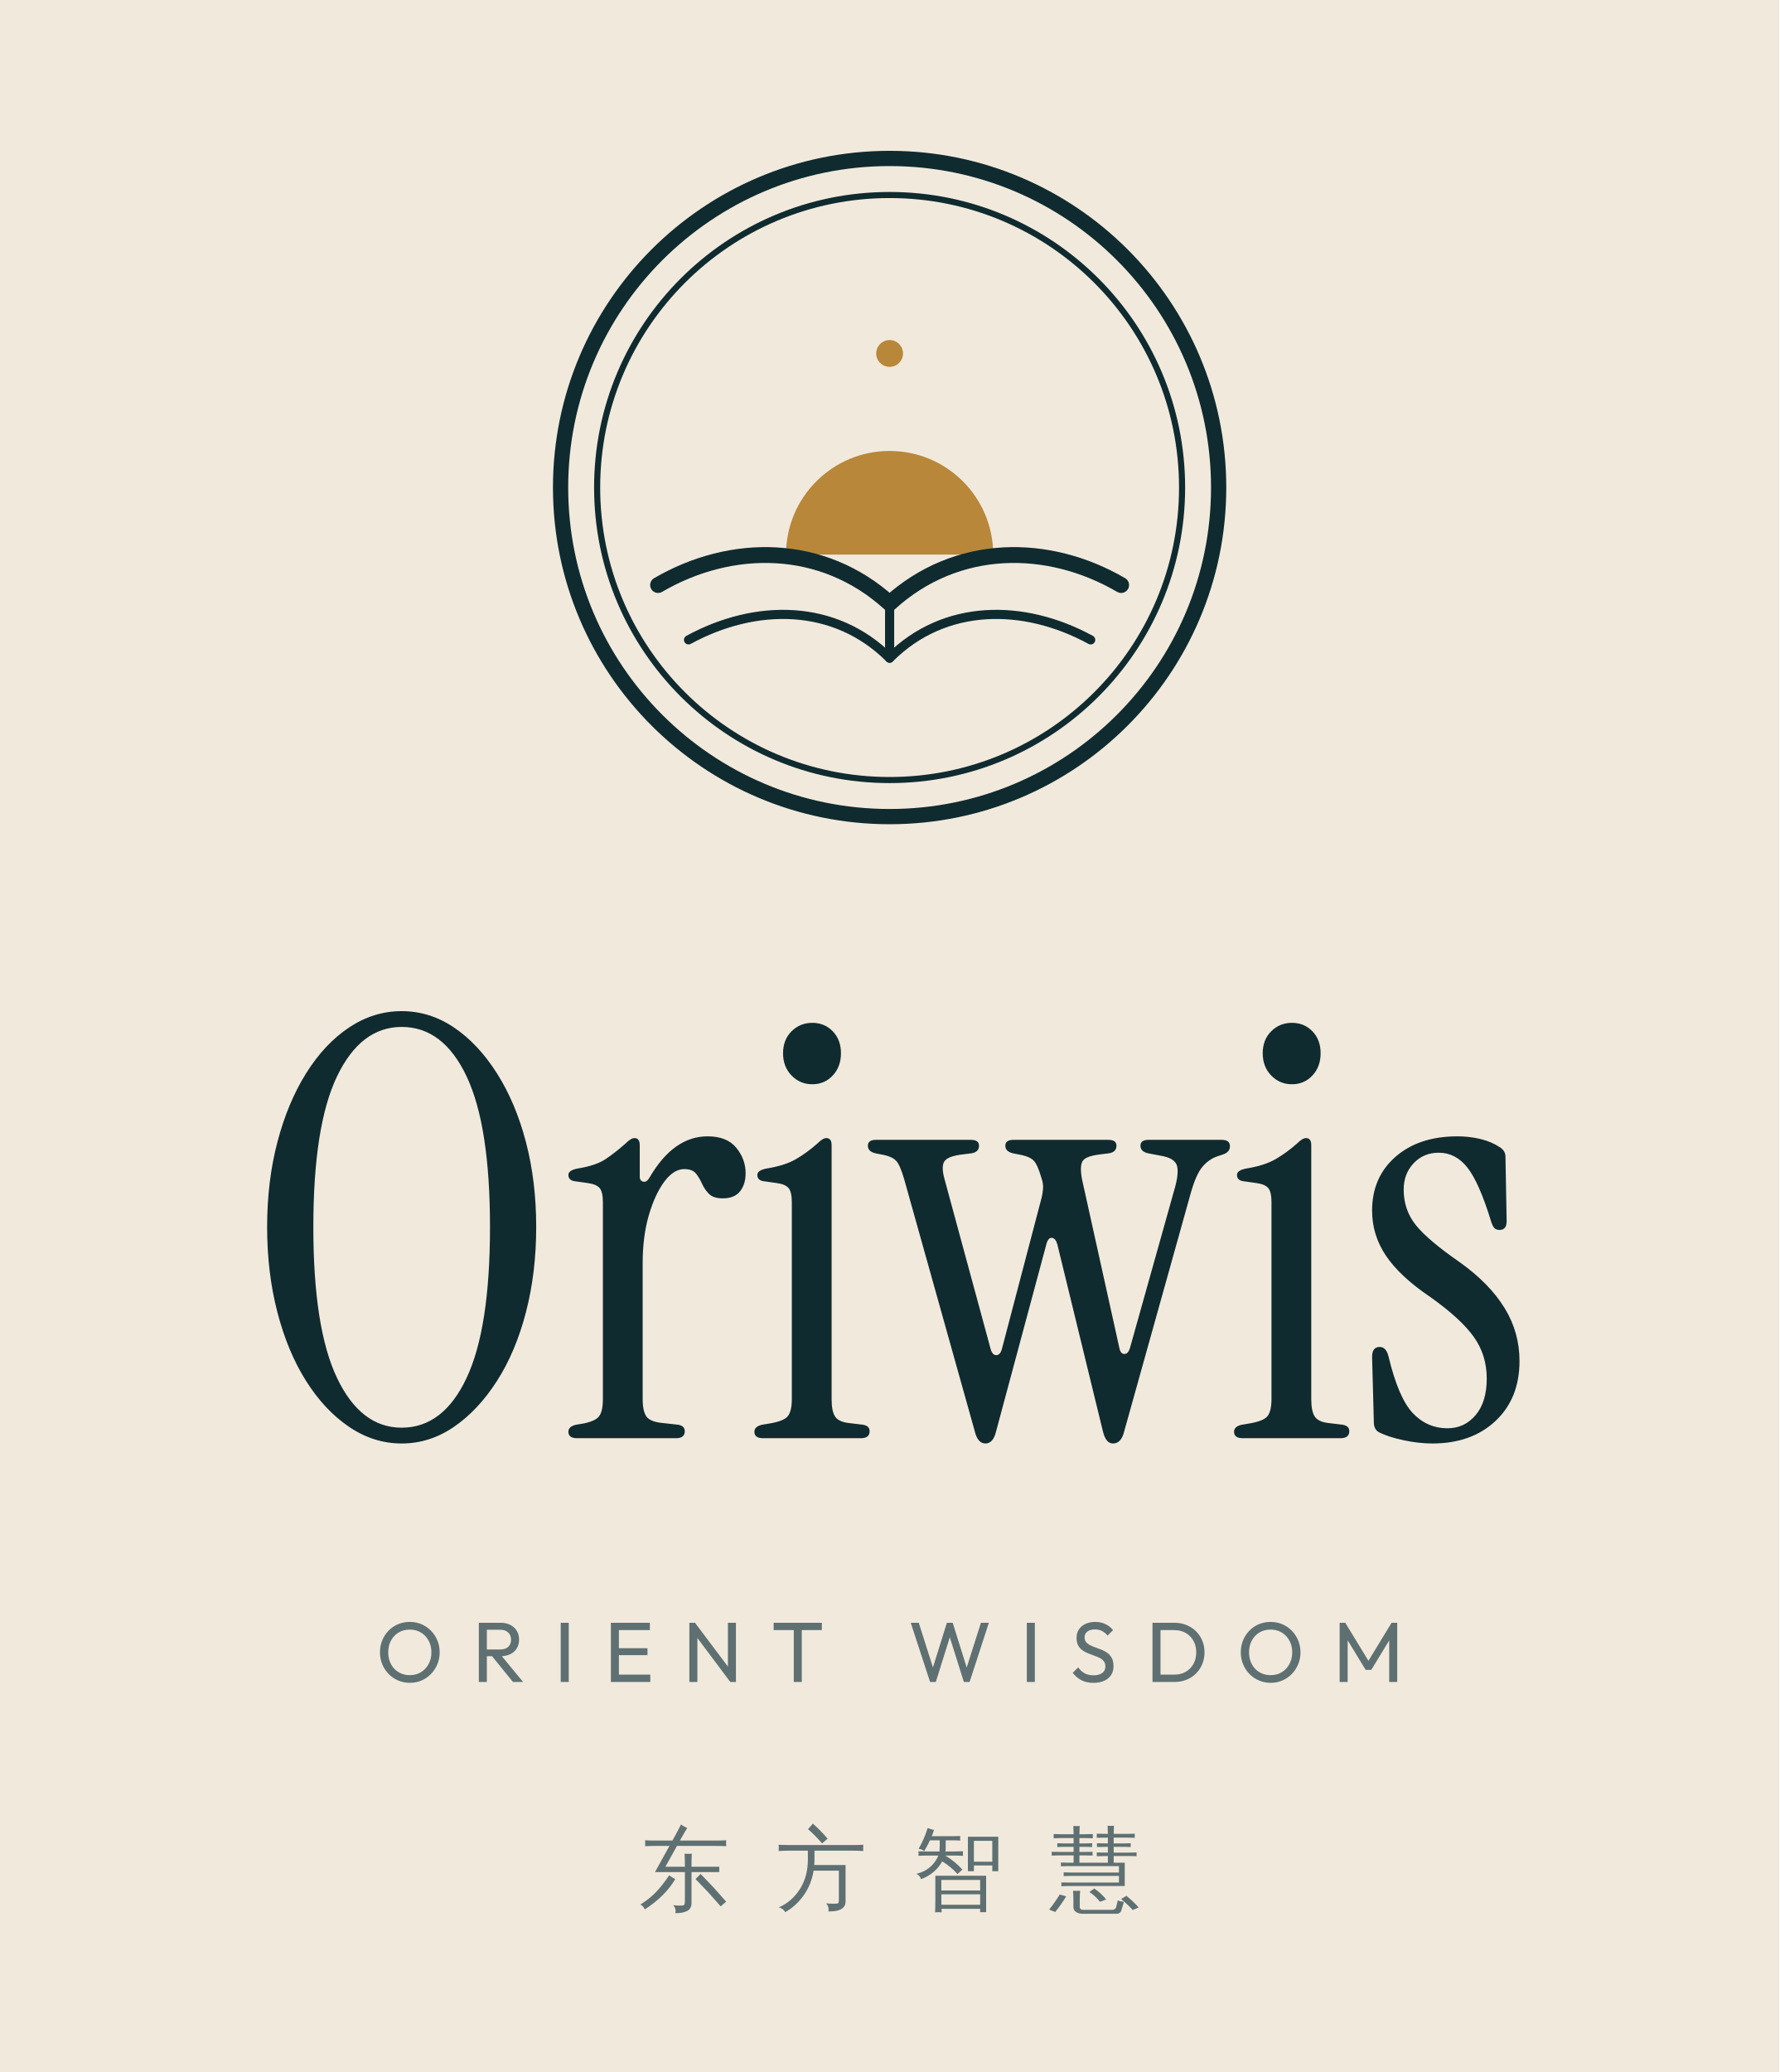
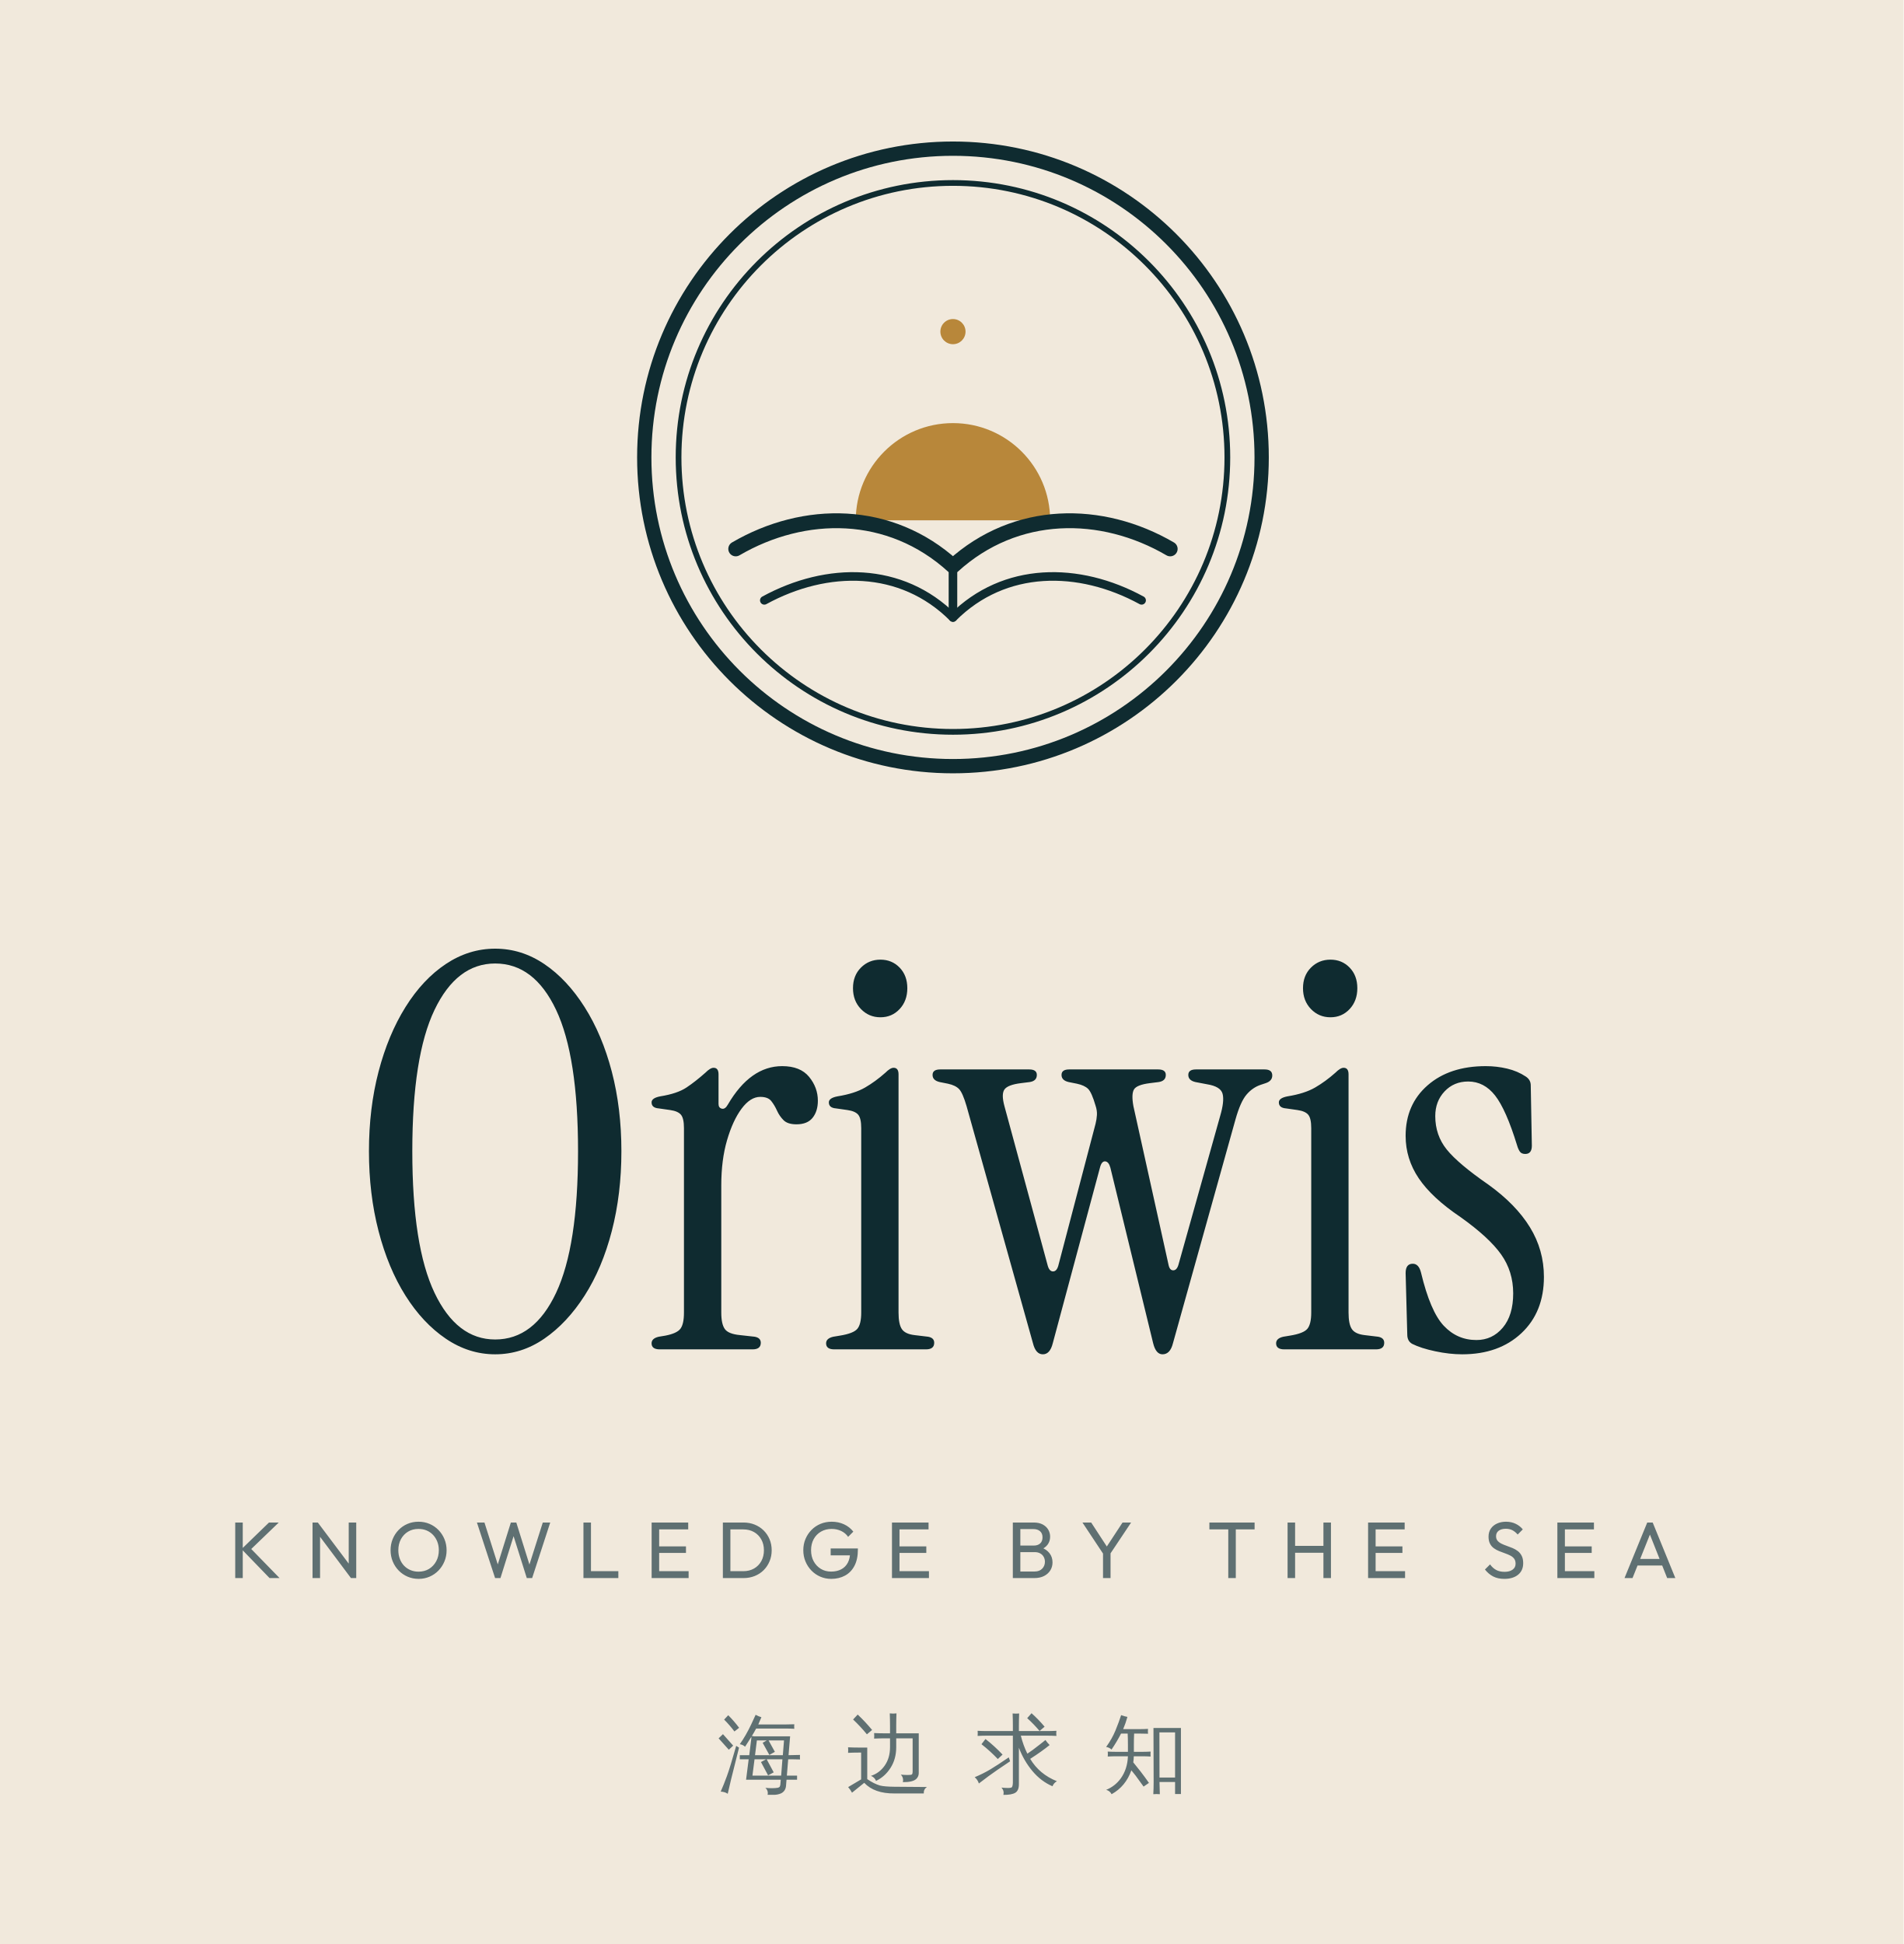
- <svg xmlns="http://www.w3.org/2000/svg" viewBox="0 0 292 340" role="img" aria-label="Oriwis, Orient Wisdom, 东方智慧">
-   <rect width="292" height="340" fill="#f1e9dc" />
-   <g transform="translate(86.0 20)">
+ <svg xmlns="http://www.w3.org/2000/svg" viewBox="0 0 333 340" role="img" aria-label="Oriwis, Knowledge by the sea, 海边求知">
+   <rect width="333" height="340" fill="#f1e9dc" />
+   <g transform="translate(106.7 20)">
    <circle cx="60" cy="60" r="54" fill="none" stroke="#0f2b30" stroke-width="2.5" />
    <circle cx="60" cy="60" r="48" fill="none" stroke="#0f2b30" stroke-width="1" />
    <path d="M43 71 A17 17 0 0 1 77 71 Z" fill="#b8873a" />
    <path d="M22 76 C34 69 49 69 60 79 C71 69 86 69 98 76" fill="none" stroke="#0f2b30" stroke-width="2.6" stroke-linecap="round" stroke-linejoin="round" />
    <path d="M27 85 C38 79 51 79 60 88 C69 79 82 79 93 85" fill="none" stroke="#0f2b30" stroke-width="1.5" stroke-linecap="round" stroke-linejoin="round" />
    <path d="M60 79 V88" stroke="#0f2b30" stroke-width="1.5" stroke-linecap="round" />
    <circle cx="60" cy="38" r="2.2" fill="#b8873a" />
  </g>
-   <path transform="translate(40.0 236)" d="M25.92 0.864Q21.312 0.864 17.28 -1.872Q13.248 -4.608 10.224 -9.408Q7.2 -14.208 5.52 -20.688Q3.84 -27.168 3.84 -34.656Q3.84 -42.144 5.52 -48.576Q7.2 -55.008 10.224 -59.856Q13.248 -64.704 17.28 -67.392Q21.312 -70.08 25.92 -70.08Q30.528 -70.08 34.512 -67.392Q38.496 -64.704 41.568 -59.856Q44.64 -55.008 46.32 -48.576Q48.0 -42.144 48.0 -34.656Q48.0 -27.168 46.32 -20.688Q44.64 -14.208 41.568 -9.408Q38.496 -4.608 34.512 -1.872Q30.528 0.864 25.92 0.864ZM25.92 -1.728Q32.736 -1.728 36.576 -9.888Q40.416 -18.048 40.416 -34.656Q40.416 -51.264 36.576 -59.376Q32.736 -67.488 25.92 -67.488Q19.2 -67.488 15.312 -59.376Q11.424 -51.264 11.424 -34.656Q11.424 -18.048 15.312 -9.888Q19.2 -1.728 25.92 -1.728ZM66.624 -42.816Q70.56 -49.536 76.128 -49.536Q79.296 -49.536 80.832 -47.664Q82.368 -45.792 82.368 -43.488Q82.368 -41.664 81.456 -40.512Q80.544 -39.36 78.624 -39.36Q77.088 -39.36 76.368 -40.08Q75.648 -40.8 75.216 -41.76Q74.784 -42.72 74.208 -43.44Q73.632 -44.16 72.288 -44.16Q70.56 -44.16 69.024 -42.096Q67.488 -40.032 66.48 -36.576Q65.472 -33.12 65.472 -28.704V-6.432Q65.472 -4.416 66.096 -3.552Q66.72 -2.688 68.736 -2.496L71.328 -2.208Q72.384 -2.016 72.384 -1.152Q72.384 0.0 70.944 0.0H54.72Q53.28 0.0 53.28 -1.056Q53.28 -1.92 54.528 -2.208L55.68 -2.4Q57.696 -2.784 58.32 -3.6Q58.944 -4.416 58.944 -6.432V-38.688Q58.944 -40.416 58.416 -41.04Q57.888 -41.664 56.544 -41.856L54.528 -42.144Q53.28 -42.24 53.28 -43.2Q53.28 -43.968 54.816 -44.256Q57.792 -44.736 59.376 -45.792Q60.96 -46.848 62.688 -48.384Q63.552 -49.248 64.128 -49.248Q64.992 -49.248 64.992 -48.096V-42.912Q64.992 -42.24 65.568 -42.096Q66.144 -41.952 66.624 -42.816ZM93.312 -58.08Q91.296 -58.08 89.904 -59.52Q88.512 -60.96 88.512 -63.168Q88.512 -65.376 89.904 -66.768Q91.296 -68.16 93.312 -68.16Q95.328 -68.16 96.672 -66.768Q98.016 -65.376 98.016 -63.168Q98.016 -60.96 96.672 -59.52Q95.328 -58.08 93.312 -58.08ZM85.248 0.0Q83.808 0.0 83.808 -1.056Q83.808 -1.92 85.056 -2.208L86.208 -2.4Q88.608 -2.784 89.28 -3.6Q89.952 -4.416 89.952 -6.432V-38.688Q89.952 -40.416 89.424 -41.04Q88.896 -41.664 87.552 -41.856L85.536 -42.144Q84.288 -42.24 84.288 -43.2Q84.288 -43.968 85.824 -44.256Q88.8 -44.736 90.624 -45.792Q92.448 -46.848 94.176 -48.384Q95.04 -49.248 95.616 -49.248Q96.48 -49.248 96.48 -48.096V-6.432Q96.48 -4.416 97.056 -3.552Q97.632 -2.688 99.264 -2.496L101.664 -2.208Q102.72 -2.016 102.72 -1.152Q102.72 0.0 101.28 0.0ZM121.728 0.864Q120.48 0.864 120 -1.056L108.384 -42.528Q107.712 -44.832 107.088 -45.504Q106.464 -46.176 105.12 -46.464L103.68 -46.752Q102.432 -47.04 102.432 -48.0Q102.432 -48.96 103.776 -48.96H119.328Q120.672 -48.96 120.672 -48.0Q120.672 -46.944 119.424 -46.752L117.888 -46.56Q115.584 -46.272 115.008 -45.456Q114.432 -44.64 115.008 -42.528L122.592 -14.592Q122.88 -13.632 123.504 -13.632Q124.128 -13.632 124.416 -14.592L130.944 -39.456Q131.136 -40.224 131.184 -40.992Q131.232 -41.76 130.944 -42.624Q130.272 -44.928 129.648 -45.552Q129.024 -46.176 127.68 -46.464L126.24 -46.752Q124.992 -47.04 124.992 -48.0Q124.992 -48.96 126.336 -48.96H141.888Q143.232 -48.96 143.232 -48.0Q143.232 -46.944 141.984 -46.752L140.448 -46.56Q138.144 -46.272 137.664 -45.456Q137.184 -44.64 137.568 -42.528L143.712 -14.784Q143.904 -13.824 144.528 -13.824Q145.152 -13.824 145.44 -14.784L152.736 -40.8Q153.504 -43.392 153.168 -44.688Q152.832 -45.984 150.432 -46.368L148.416 -46.752Q147.168 -47.04 147.168 -48.0Q147.168 -48.96 148.512 -48.96H160.512Q161.856 -48.96 161.856 -47.904Q161.856 -46.944 160.704 -46.56L159.84 -46.272Q158.4 -45.792 157.344 -44.544Q156.288 -43.296 155.424 -40.224L144.48 -1.056Q144.0 0.864 142.656 0.864Q141.504 0.864 141.024 -1.056L133.536 -31.776Q133.248 -32.832 132.624 -32.88Q132.0 -32.928 131.712 -31.776L123.456 -1.056Q122.976 0.864 121.728 0.864ZM172.032 -58.08Q170.016 -58.08 168.624 -59.52Q167.232 -60.96 167.232 -63.168Q167.232 -65.376 168.624 -66.768Q170.016 -68.16 172.032 -68.16Q174.048 -68.16 175.392 -66.768Q176.736 -65.376 176.736 -63.168Q176.736 -60.96 175.392 -59.52Q174.048 -58.08 172.032 -58.08ZM163.968 0.0Q162.528 0.0 162.528 -1.056Q162.528 -1.92 163.776 -2.208L164.928 -2.4Q167.328 -2.784 168 -3.6Q168.672 -4.416 168.672 -6.432V-38.688Q168.672 -40.416 168.144 -41.04Q167.616 -41.664 166.272 -41.856L164.256 -42.144Q163.008 -42.24 163.008 -43.2Q163.008 -43.968 164.544 -44.256Q167.52 -44.736 169.344 -45.792Q171.168 -46.848 172.896 -48.384Q173.76 -49.248 174.336 -49.248Q175.2 -49.248 175.2 -48.096V-6.432Q175.2 -4.416 175.776 -3.552Q176.352 -2.688 177.984 -2.496L180.384 -2.208Q181.44 -2.016 181.44 -1.152Q181.44 0.0 180 0.0ZM195.072 0.864Q192.864 0.864 190.368 0.336Q187.872 -0.192 186.336 -0.96Q185.472 -1.44 185.472 -2.592L185.184 -13.344Q185.184 -14.976 186.432 -14.976Q187.488 -14.976 187.872 -13.44Q189.504 -6.624 191.856 -4.128Q194.208 -1.632 197.568 -1.632Q200.352 -1.632 202.176 -3.792Q204 -5.952 204 -9.792Q204 -13.632 201.888 -16.608Q199.776 -19.584 194.784 -23.136Q189.792 -26.496 187.488 -29.904Q185.184 -33.312 185.184 -37.344Q185.184 -42.816 189.024 -46.176Q192.864 -49.536 199.2 -49.536Q201.12 -49.536 202.944 -49.104Q204.768 -48.672 206.208 -47.712Q207.072 -47.136 207.072 -46.176L207.264 -35.616Q207.264 -34.176 206.112 -34.176Q205.44 -34.176 205.152 -34.608Q204.864 -35.04 204.672 -35.712Q202.752 -41.952 200.832 -44.4Q198.912 -46.848 196.128 -46.848Q193.632 -46.848 192 -45.12Q190.368 -43.392 190.368 -40.8Q190.368 -37.44 192.384 -34.944Q194.4 -32.448 199.68 -28.8Q204.48 -25.344 206.928 -21.36Q209.376 -17.376 209.376 -12.672Q209.376 -6.528 205.44 -2.832Q201.504 0.864 195.072 0.864Z" fill="#0f2b30" />
-   <path transform="translate(61.7 276)" d="M5.572 0.14Q4.536 0.14 3.64 -0.245Q2.744 -0.63 2.072 -1.323Q1.4 -2.016 1.029 -2.926Q0.658 -3.836 0.658 -4.872Q0.658 -5.922 1.029 -6.825Q1.4 -7.728 2.065 -8.414Q2.73 -9.1 3.619 -9.478Q4.508 -9.856 5.544 -9.856Q6.58 -9.856 7.469 -9.478Q8.358 -9.1 9.03 -8.414Q9.702 -7.728 10.08 -6.818Q10.458 -5.908 10.458 -4.858Q10.458 -3.822 10.08 -2.912Q9.702 -2.002 9.037 -1.316Q8.372 -0.63 7.483 -0.245Q6.594 0.14 5.572 0.14ZM5.544 -1.12Q6.594 -1.12 7.385 -1.603Q8.176 -2.086 8.638 -2.933Q9.1 -3.78 9.1 -4.872Q9.1 -5.684 8.834 -6.363Q8.568 -7.042 8.092 -7.546Q7.616 -8.05 6.972 -8.323Q6.328 -8.596 5.544 -8.596Q4.508 -8.596 3.717 -8.12Q2.926 -7.644 2.471 -6.804Q2.016 -5.964 2.016 -4.872Q2.016 -4.06 2.275 -3.367Q2.534 -2.674 3.003 -2.177Q3.472 -1.68 4.123 -1.4Q4.774 -1.12 5.544 -1.12ZM17.766 -4.228V-5.334H20.398Q21.252 -5.334 21.714 -5.768Q22.176 -6.202 22.176 -6.944Q22.176 -7.644 21.721 -8.106Q21.266 -8.568 20.412 -8.568H17.766V-9.716H20.454Q21.378 -9.716 22.064 -9.359Q22.75 -9.002 23.121 -8.386Q23.492 -7.77 23.492 -6.972Q23.492 -6.146 23.121 -5.53Q22.75 -4.914 22.064 -4.571Q21.378 -4.228 20.454 -4.228ZM16.884 0.0V-9.716H18.2V0.0ZM22.484 0.0 18.956 -4.354 20.202 -4.788 24.15 0.0ZM30.324 0.0V-9.716H31.64V0.0ZM38.556 0.0V-9.716H39.872V0.0ZM39.452 0.0V-1.204H45.024V0.0ZM39.452 -4.396V-5.544H44.562V-4.396ZM39.452 -8.512V-9.716H44.954V-8.512ZM51.436 0.0V-9.716H52.36L52.752 -8.19V0.0ZM58.156 0.0 52.192 -7.966 52.36 -9.716 58.338 -1.764ZM58.156 0.0 57.764 -1.442V-9.716H59.08V0.0ZM68.572 0.0V-9.436H69.888V0.0ZM65.268 -8.512V-9.716H73.178V-8.512ZM90.944 0.0 87.766 -9.716H89.082L91.602 -1.792H91.224L93.702 -9.716H94.654L97.132 -1.792H96.768L99.288 -9.716H100.59L97.426 0.0H96.488L93.996 -7.91H94.36L91.882 0.0ZM106.82 0.0V-9.716H108.136V0.0ZM117.754 0.14Q116.606 0.14 115.794 -0.28Q114.982 -0.7 114.352 -1.498L115.248 -2.394Q115.71 -1.75 116.312 -1.421Q116.914 -1.092 117.796 -1.092Q118.664 -1.092 119.189 -1.47Q119.714 -1.848 119.714 -2.506Q119.714 -3.052 119.462 -3.388Q119.21 -3.724 118.783 -3.941Q118.356 -4.158 117.852 -4.333Q117.348 -4.508 116.844 -4.711Q116.34 -4.914 115.92 -5.215Q115.5 -5.516 115.241 -6.006Q114.982 -6.496 114.982 -7.238Q114.982 -8.064 115.381 -8.645Q115.78 -9.226 116.473 -9.541Q117.166 -9.856 118.034 -9.856Q118.986 -9.856 119.742 -9.485Q120.498 -9.114 120.974 -8.512L120.078 -7.616Q119.644 -8.12 119.147 -8.372Q118.65 -8.624 118.006 -8.624Q117.222 -8.624 116.76 -8.281Q116.298 -7.938 116.298 -7.322Q116.298 -6.832 116.557 -6.531Q116.816 -6.23 117.236 -6.02Q117.656 -5.81 118.167 -5.635Q118.678 -5.46 119.182 -5.25Q119.686 -5.04 120.106 -4.718Q120.526 -4.396 120.785 -3.885Q121.044 -3.374 121.044 -2.604Q121.044 -1.316 120.155 -0.588Q119.266 0.14 117.754 0.14ZM128.31 0.0V-1.204H131.012Q132.09 -1.204 132.902 -1.673Q133.714 -2.142 134.169 -2.968Q134.624 -3.794 134.624 -4.872Q134.624 -5.936 134.162 -6.762Q133.7 -7.588 132.888 -8.05Q132.076 -8.512 131.012 -8.512H128.324V-9.716H131.04Q132.104 -9.716 133.007 -9.352Q133.91 -8.988 134.575 -8.33Q135.24 -7.672 135.611 -6.79Q135.982 -5.908 135.982 -4.858Q135.982 -3.822 135.611 -2.933Q135.24 -2.044 134.582 -1.386Q133.924 -0.728 133.021 -0.364Q132.118 0.0 131.068 0.0ZM127.442 0.0V-9.716H128.758V0.0ZM146.846 0.14Q145.81 0.14 144.914 -0.245Q144.018 -0.63 143.346 -1.323Q142.674 -2.016 142.303 -2.926Q141.932 -3.836 141.932 -4.872Q141.932 -5.922 142.303 -6.825Q142.674 -7.728 143.339 -8.414Q144.004 -9.1 144.893 -9.478Q145.782 -9.856 146.818 -9.856Q147.854 -9.856 148.743 -9.478Q149.632 -9.1 150.304 -8.414Q150.976 -7.728 151.354 -6.818Q151.732 -5.908 151.732 -4.858Q151.732 -3.822 151.354 -2.912Q150.976 -2.002 150.311 -1.316Q149.646 -0.63 148.757 -0.245Q147.868 0.14 146.846 0.14ZM146.818 -1.12Q147.868 -1.12 148.659 -1.603Q149.45 -2.086 149.912 -2.933Q150.374 -3.78 150.374 -4.872Q150.374 -5.684 150.108 -6.363Q149.842 -7.042 149.366 -7.546Q148.89 -8.05 148.246 -8.323Q147.602 -8.596 146.818 -8.596Q145.782 -8.596 144.991 -8.12Q144.2 -7.644 143.745 -6.804Q143.29 -5.964 143.29 -4.872Q143.29 -4.06 143.549 -3.367Q143.808 -2.674 144.277 -2.177Q144.746 -1.68 145.397 -1.4Q146.048 -1.12 146.818 -1.12ZM158.158 0.0V-9.716H159.082L163.198 -2.954H162.568L166.684 -9.716H167.608V0.0H166.292V-7.406L166.6 -7.322L163.352 -1.988H162.428L159.18 -7.322L159.474 -7.406V0.0Z" fill="#5f7072" />
-   <path transform="translate(104.8 312)" d="M14.37 0.044 13.477 0.82 11.455 -1.465 9.346 -3.662 10.181 -4.497 12.319 -2.271ZM5.024 -4.277Q5.493 -3.911 6.021 -3.647Q4.336 -0.82 1.025 1.318Q0.791 0.791 0.308 0.513Q1.729 -0.366 2.798 -1.458Q3.867 -2.549 5.024 -4.277ZM7.603 -4.805H2.695L5.068 -9.097H2.856Q1.963 -9.097 1.069 -9.053Q1.128 -9.536 1.069 -10.02Q1.963 -9.976 2.856 -9.976H5.552L5.947 -10.679Q6.475 -11.631 6.958 -12.612Q7.441 -12.275 7.983 -12.041Q7.412 -11.118 6.885 -10.151L6.782 -9.976H12.598Q13.491 -9.976 14.385 -10.02Q14.326 -9.536 14.385 -9.053Q13.491 -9.097 12.598 -9.097H6.299L4.409 -5.684H7.603Q7.603 -6.753 7.559 -7.822Q8.145 -7.764 8.73 -7.822Q8.687 -6.753 8.687 -5.684H13.242V-4.805H8.687V0.278Q8.687 1.187 8.013 1.553Q7.295 1.948 6.035 1.934Q6.196 1.201 5.698 0.63Q6.138 0.688 6.738 0.696Q7.339 0.703 7.471 0.586Q7.603 0.454 7.603 -0.146ZM32.871 -0.19V-5.039H28.726Q28.345 -2.739 27.092 -0.981Q25.84 0.776 24.067 1.772Q23.716 1.128 22.998 0.996Q25.137 0.073 26.462 -1.992Q27.788 -4.058 27.788 -6.885V-8.32H24.858Q23.921 -8.32 22.983 -8.262Q23.042 -8.774 22.983 -9.287Q23.921 -9.243 24.858 -9.243H35.01Q35.947 -9.243 36.885 -9.287Q36.826 -8.774 36.885 -8.262Q35.947 -8.32 35.01 -8.32H28.872V-6.885Q28.872 -6.416 28.843 -5.962H33.97V0.103Q33.97 0.688 33.501 1.099Q32.856 1.67 31.143 1.655Q31.318 0.894 30.776 0.322Q31.274 0.381 31.956 0.388Q32.637 0.396 32.754 0.3Q32.871 0.205 32.871 -0.19ZM30.117 -9.507Q29.048 -10.767 27.817 -11.851L28.608 -12.759Q29.912 -11.602 31.025 -10.283ZM49.746 1.802Q49.204 1.743 48.662 1.802Q48.706 0.806 48.706 -0.19V-4.204H57.041V1.772H56.06V1.23H49.717Q49.731 1.509 49.746 1.802ZM55.034 -4.951H54.053V-10.605H59.033V-4.951H58.052V-5.889H55.034ZM47.314 -7.515Q46.626 -7.515 45.938 -7.471Q45.981 -7.852 45.938 -8.218Q46.626 -8.188 47.314 -8.188H49.38Q49.453 -9.053 49.424 -10.02H47.812Q47.622 -9.58 47.373 -9.126L46.875 -8.247Q46.479 -8.584 45.952 -8.613Q46.831 -10.093 47.446 -12.041Q47.944 -11.821 48.486 -11.719Q48.34 -11.235 48.12 -10.693H51.431Q52.104 -10.693 52.793 -10.723Q52.764 -10.356 52.793 -9.976Q52.104 -10.02 51.431 -10.02H50.405V-8.818Q50.405 -8.496 50.361 -8.188H51.87Q52.559 -8.188 53.247 -8.218Q53.203 -7.852 53.247 -7.471Q52.559 -7.515 51.87 -7.515H50.347Q51.914 -6.577 53.145 -5.215L52.339 -4.482Q51.24 -5.713 49.834 -6.562Q48.662 -4.482 46.348 -3.647Q46.172 -4.263 45.586 -4.526Q47.095 -4.849 48.179 -5.947Q48.882 -6.68 49.189 -7.515ZM56.06 -1.787V-3.516H49.688V-1.787ZM56.06 -1.157H49.688L49.702 0.557H56.06ZM58.052 -9.932H55.034V-6.504H58.052ZM69.302 -5.757Q69.331 -6.064 69.302 -6.372Q69.873 -6.343 70.444 -6.343H71.396V-7.544H68.936Q68.364 -7.544 67.793 -7.515Q67.822 -7.822 67.793 -8.13Q68.364 -8.115 68.936 -8.115H71.396V-8.95H69.858Q69.287 -8.95 68.716 -8.921Q68.745 -9.229 68.716 -9.536Q69.287 -9.507 69.858 -9.507H71.396V-10.386H69.39Q68.745 -10.386 68.115 -10.356Q68.159 -10.693 68.115 -11.045Q68.745 -11.016 69.39 -11.016H71.396Q71.382 -11.689 71.353 -12.378Q71.88 -12.319 72.393 -12.378Q72.363 -11.689 72.349 -11.016H73.301Q73.931 -11.016 74.561 -11.045Q74.517 -10.693 74.561 -10.356Q73.931 -10.386 73.301 -10.386H72.349V-9.507H73.301Q73.872 -9.507 74.443 -9.536Q74.414 -9.229 74.443 -8.921Q73.872 -8.95 73.301 -8.95H72.349V-8.115H73.374Q73.945 -8.115 74.517 -8.13Q74.487 -7.822 74.517 -7.515Q73.945 -7.544 73.374 -7.544H72.349V-6.343H77.021V-7.441L75.19 -7.412Q75.22 -7.72 75.19 -8.027L77.021 -7.998V-8.95L75.22 -8.921Q75.264 -9.229 75.22 -9.536L77.021 -9.507V-10.459L75.19 -10.43Q75.22 -10.767 75.19 -11.104L77.021 -11.074Q77.007 -11.748 76.978 -12.407Q77.505 -12.363 78.018 -12.407Q77.988 -11.748 77.974 -11.074H80.171Q80.815 -11.074 81.445 -11.104Q81.401 -10.767 81.445 -10.43Q80.815 -10.459 80.171 -10.459H77.974V-9.507H79.629Q80.2 -9.507 80.771 -9.536Q80.742 -9.229 80.771 -8.921Q80.2 -8.95 79.629 -8.95H77.974V-7.998H80.596Q81.167 -7.998 81.738 -8.027Q81.709 -7.72 81.738 -7.412Q81.167 -7.441 80.596 -7.441H77.974V-6.343H79.79V-2.52H70.518Q69.946 -2.52 69.375 -2.49Q69.419 -2.798 69.375 -3.105Q69.946 -3.091 70.518 -3.091H78.838V-4.175H70.898Q70.327 -4.175 69.756 -4.146Q69.785 -4.453 69.756 -4.761Q70.327 -4.731 70.898 -4.731H78.838V-5.786H70.444Q69.873 -5.786 69.302 -5.757ZM81.108 1.421Q80.229 0.469 79.189 -0.396L80.068 -0.908Q81.167 -0.015 82.075 0.996ZM75.732 0.073Q75.029 -0.835 73.989 -1.538L74.795 -2.109Q75.952 -1.318 76.743 -0.308ZM78.647 -0.161Q79.072 0.029 79.658 0.059L79.233 1.479Q79.175 1.714 78.97 1.875Q78.765 2.036 78.472 2.036H72.905Q72.246 2.036 71.807 1.75Q71.367 1.465 71.367 0.967V-0.264Q71.367 -1.011 71.309 -1.743Q71.88 -1.699 72.466 -1.743Q72.407 -1.011 72.407 -0.264V0.967Q72.407 1.143 72.554 1.267Q72.7 1.392 72.92 1.392H77.725Q77.974 1.392 78.149 1.26Q78.325 1.128 78.384 0.938ZM67.383 1.348Q68.335 0.161 69.126 -1.128L70.181 -0.82Q69.375 0.513 68.379 1.743Z" fill="#5f7072" />
+   <path transform="translate(60.7 236)" d="M25.92 0.864Q21.312 0.864 17.28 -1.872Q13.248 -4.608 10.224 -9.408Q7.2 -14.208 5.52 -20.688Q3.84 -27.168 3.84 -34.656Q3.84 -42.144 5.52 -48.576Q7.2 -55.008 10.224 -59.856Q13.248 -64.704 17.28 -67.392Q21.312 -70.08 25.92 -70.08Q30.528 -70.08 34.512 -67.392Q38.496 -64.704 41.568 -59.856Q44.64 -55.008 46.32 -48.576Q48.0 -42.144 48.0 -34.656Q48.0 -27.168 46.32 -20.688Q44.64 -14.208 41.568 -9.408Q38.496 -4.608 34.512 -1.872Q30.528 0.864 25.92 0.864ZM25.92 -1.728Q32.736 -1.728 36.576 -9.888Q40.416 -18.048 40.416 -34.656Q40.416 -51.264 36.576 -59.376Q32.736 -67.488 25.92 -67.488Q19.2 -67.488 15.312 -59.376Q11.424 -51.264 11.424 -34.656Q11.424 -18.048 15.312 -9.888Q19.2 -1.728 25.92 -1.728ZM66.624 -42.816Q70.56 -49.536 76.128 -49.536Q79.296 -49.536 80.832 -47.664Q82.368 -45.792 82.368 -43.488Q82.368 -41.664 81.456 -40.512Q80.544 -39.36 78.624 -39.36Q77.088 -39.36 76.368 -40.08Q75.648 -40.8 75.216 -41.76Q74.784 -42.72 74.208 -43.44Q73.632 -44.16 72.288 -44.16Q70.56 -44.16 69.024 -42.096Q67.488 -40.032 66.48 -36.576Q65.472 -33.12 65.472 -28.704V-6.432Q65.472 -4.416 66.096 -3.552Q66.72 -2.688 68.736 -2.496L71.328 -2.208Q72.384 -2.016 72.384 -1.152Q72.384 0.0 70.944 0.0H54.72Q53.28 0.0 53.28 -1.056Q53.28 -1.92 54.528 -2.208L55.68 -2.4Q57.696 -2.784 58.32 -3.6Q58.944 -4.416 58.944 -6.432V-38.688Q58.944 -40.416 58.416 -41.04Q57.888 -41.664 56.544 -41.856L54.528 -42.144Q53.28 -42.24 53.28 -43.2Q53.28 -43.968 54.816 -44.256Q57.792 -44.736 59.376 -45.792Q60.96 -46.848 62.688 -48.384Q63.552 -49.248 64.128 -49.248Q64.992 -49.248 64.992 -48.096V-42.912Q64.992 -42.24 65.568 -42.096Q66.144 -41.952 66.624 -42.816ZM93.312 -58.08Q91.296 -58.08 89.904 -59.52Q88.512 -60.96 88.512 -63.168Q88.512 -65.376 89.904 -66.768Q91.296 -68.16 93.312 -68.16Q95.328 -68.16 96.672 -66.768Q98.016 -65.376 98.016 -63.168Q98.016 -60.96 96.672 -59.52Q95.328 -58.08 93.312 -58.08ZM85.248 0.0Q83.808 0.0 83.808 -1.056Q83.808 -1.92 85.056 -2.208L86.208 -2.4Q88.608 -2.784 89.28 -3.6Q89.952 -4.416 89.952 -6.432V-38.688Q89.952 -40.416 89.424 -41.04Q88.896 -41.664 87.552 -41.856L85.536 -42.144Q84.288 -42.24 84.288 -43.2Q84.288 -43.968 85.824 -44.256Q88.8 -44.736 90.624 -45.792Q92.448 -46.848 94.176 -48.384Q95.04 -49.248 95.616 -49.248Q96.48 -49.248 96.48 -48.096V-6.432Q96.48 -4.416 97.056 -3.552Q97.632 -2.688 99.264 -2.496L101.664 -2.208Q102.72 -2.016 102.72 -1.152Q102.72 0.0 101.28 0.0ZM121.728 0.864Q120.48 0.864 120 -1.056L108.384 -42.528Q107.712 -44.832 107.088 -45.504Q106.464 -46.176 105.12 -46.464L103.68 -46.752Q102.432 -47.04 102.432 -48.0Q102.432 -48.96 103.776 -48.96H119.328Q120.672 -48.96 120.672 -48.0Q120.672 -46.944 119.424 -46.752L117.888 -46.56Q115.584 -46.272 115.008 -45.456Q114.432 -44.64 115.008 -42.528L122.592 -14.592Q122.88 -13.632 123.504 -13.632Q124.128 -13.632 124.416 -14.592L130.944 -39.456Q131.136 -40.224 131.184 -40.992Q131.232 -41.76 130.944 -42.624Q130.272 -44.928 129.648 -45.552Q129.024 -46.176 127.68 -46.464L126.24 -46.752Q124.992 -47.04 124.992 -48.0Q124.992 -48.96 126.336 -48.96H141.888Q143.232 -48.96 143.232 -48.0Q143.232 -46.944 141.984 -46.752L140.448 -46.56Q138.144 -46.272 137.664 -45.456Q137.184 -44.64 137.568 -42.528L143.712 -14.784Q143.904 -13.824 144.528 -13.824Q145.152 -13.824 145.44 -14.784L152.736 -40.8Q153.504 -43.392 153.168 -44.688Q152.832 -45.984 150.432 -46.368L148.416 -46.752Q147.168 -47.04 147.168 -48.0Q147.168 -48.96 148.512 -48.96H160.512Q161.856 -48.96 161.856 -47.904Q161.856 -46.944 160.704 -46.56L159.84 -46.272Q158.4 -45.792 157.344 -44.544Q156.288 -43.296 155.424 -40.224L144.48 -1.056Q144.0 0.864 142.656 0.864Q141.504 0.864 141.024 -1.056L133.536 -31.776Q133.248 -32.832 132.624 -32.88Q132.0 -32.928 131.712 -31.776L123.456 -1.056Q122.976 0.864 121.728 0.864ZM172.032 -58.08Q170.016 -58.08 168.624 -59.52Q167.232 -60.96 167.232 -63.168Q167.232 -65.376 168.624 -66.768Q170.016 -68.16 172.032 -68.16Q174.048 -68.16 175.392 -66.768Q176.736 -65.376 176.736 -63.168Q176.736 -60.96 175.392 -59.52Q174.048 -58.08 172.032 -58.08ZM163.968 0.0Q162.528 0.0 162.528 -1.056Q162.528 -1.92 163.776 -2.208L164.928 -2.4Q167.328 -2.784 168 -3.6Q168.672 -4.416 168.672 -6.432V-38.688Q168.672 -40.416 168.144 -41.04Q167.616 -41.664 166.272 -41.856L164.256 -42.144Q163.008 -42.24 163.008 -43.2Q163.008 -43.968 164.544 -44.256Q167.52 -44.736 169.344 -45.792Q171.168 -46.848 172.896 -48.384Q173.76 -49.248 174.336 -49.248Q175.2 -49.248 175.2 -48.096V-6.432Q175.2 -4.416 175.776 -3.552Q176.352 -2.688 177.984 -2.496L180.384 -2.208Q181.44 -2.016 181.44 -1.152Q181.44 0.0 180 0.0ZM195.072 0.864Q192.864 0.864 190.368 0.336Q187.872 -0.192 186.336 -0.96Q185.472 -1.44 185.472 -2.592L185.184 -13.344Q185.184 -14.976 186.432 -14.976Q187.488 -14.976 187.872 -13.44Q189.504 -6.624 191.856 -4.128Q194.208 -1.632 197.568 -1.632Q200.352 -1.632 202.176 -3.792Q204 -5.952 204 -9.792Q204 -13.632 201.888 -16.608Q199.776 -19.584 194.784 -23.136Q189.792 -26.496 187.488 -29.904Q185.184 -33.312 185.184 -37.344Q185.184 -42.816 189.024 -46.176Q192.864 -49.536 199.2 -49.536Q201.12 -49.536 202.944 -49.104Q204.768 -48.672 206.208 -47.712Q207.072 -47.136 207.072 -46.176L207.264 -35.616Q207.264 -34.176 206.112 -34.176Q205.44 -34.176 205.152 -34.608Q204.864 -35.04 204.672 -35.712Q202.752 -41.952 200.832 -44.4Q198.912 -46.848 196.128 -46.848Q193.632 -46.848 192 -45.12Q190.368 -43.392 190.368 -40.8Q190.368 -37.44 192.384 -34.944Q194.4 -32.448 199.68 -28.8Q204.48 -25.344 206.928 -21.36Q209.376 -17.376 209.376 -12.672Q209.376 -6.528 205.44 -2.832Q201.504 0.864 195.072 0.864Z" fill="#0f2b30" />
+   <path transform="translate(40.0 276)" d="M7.154 0.0 2.254 -5.068 7.056 -9.716H8.764L3.584 -4.732V-5.46L8.904 0.0ZM1.148 0.0V-9.716H2.464V0.0ZM14.672 0.0V-9.716H15.596L15.988 -8.19V0.0ZM21.392 0.0 15.428 -7.966 15.596 -9.716 21.574 -1.764ZM21.392 0.0 21.0 -1.442V-9.716H22.316V0.0ZM33.236 0.14Q32.2 0.14 31.304 -0.245Q30.408 -0.63 29.736 -1.323Q29.064 -2.016 28.693 -2.926Q28.322 -3.836 28.322 -4.872Q28.322 -5.922 28.693 -6.825Q29.064 -7.728 29.729 -8.414Q30.394 -9.1 31.283 -9.478Q32.172 -9.856 33.208 -9.856Q34.244 -9.856 35.133 -9.478Q36.022 -9.1 36.694 -8.414Q37.366 -7.728 37.744 -6.818Q38.122 -5.908 38.122 -4.858Q38.122 -3.822 37.744 -2.912Q37.366 -2.002 36.701 -1.316Q36.036 -0.63 35.147 -0.245Q34.258 0.14 33.236 0.14ZM33.208 -1.12Q34.258 -1.12 35.049 -1.603Q35.84 -2.086 36.302 -2.933Q36.764 -3.78 36.764 -4.872Q36.764 -5.684 36.498 -6.363Q36.232 -7.042 35.756 -7.546Q35.28 -8.05 34.636 -8.323Q33.992 -8.596 33.208 -8.596Q32.172 -8.596 31.381 -8.12Q30.59 -7.644 30.135 -6.804Q29.68 -5.964 29.68 -4.872Q29.68 -4.06 29.939 -3.367Q30.198 -2.674 30.667 -2.177Q31.136 -1.68 31.787 -1.4Q32.438 -1.12 33.208 -1.12ZM46.606 0.0 43.428 -9.716H44.744L47.264 -1.792H46.886L49.364 -9.716H50.316L52.794 -1.792H52.43L54.95 -9.716H56.252L53.088 0.0H52.15L49.658 -7.91H50.022L47.544 0.0ZM62.062 0.0V-9.716H63.378V0.0ZM62.958 0.0V-1.204H68.166V0.0ZM73.99 0.0V-9.716H75.306V0.0ZM74.886 0.0V-1.204H80.458V0.0ZM74.886 -4.396V-5.544H79.996V-4.396ZM74.886 -8.512V-9.716H80.388V-8.512ZM87.318 0.0V-1.204H90.02Q91.098 -1.204 91.91 -1.673Q92.722 -2.142 93.177 -2.968Q93.632 -3.794 93.632 -4.872Q93.632 -5.936 93.17 -6.762Q92.708 -7.588 91.896 -8.05Q91.084 -8.512 90.02 -8.512H87.332V-9.716H90.048Q91.112 -9.716 92.015 -9.352Q92.918 -8.988 93.583 -8.33Q94.248 -7.672 94.619 -6.79Q94.99 -5.908 94.99 -4.858Q94.99 -3.822 94.619 -2.933Q94.248 -2.044 93.59 -1.386Q92.932 -0.728 92.029 -0.364Q91.126 0.0 90.076 0.0ZM86.45 0.0V-9.716H87.766V0.0ZM105.406 0.14Q104.384 0.14 103.495 -0.245Q102.606 -0.63 101.941 -1.316Q101.276 -2.002 100.898 -2.912Q100.52 -3.822 100.52 -4.872Q100.52 -5.922 100.898 -6.825Q101.276 -7.728 101.948 -8.414Q102.62 -9.1 103.523 -9.478Q104.426 -9.856 105.49 -9.856Q106.652 -9.856 107.632 -9.408Q108.612 -8.96 109.27 -8.12L108.36 -7.21Q107.898 -7.882 107.142 -8.239Q106.386 -8.596 105.49 -8.596Q104.426 -8.596 103.607 -8.12Q102.788 -7.644 102.333 -6.804Q101.878 -5.964 101.878 -4.872Q101.878 -3.766 102.34 -2.926Q102.802 -2.086 103.586 -1.61Q104.37 -1.134 105.378 -1.134Q106.4 -1.134 107.149 -1.526Q107.898 -1.918 108.304 -2.681Q108.71 -3.444 108.71 -4.55L109.508 -3.976H105.308V-5.18H110.068V-4.984Q110.068 -3.29 109.473 -2.149Q108.878 -1.008 107.821 -0.434Q106.764 0.14 105.406 0.14ZM116.032 0.0V-9.716H117.348V0.0ZM116.928 0.0V-1.204H122.5V0.0ZM116.928 -4.396V-5.544H122.038V-4.396ZM116.928 -8.512V-9.716H122.43V-8.512ZM138.054 0.0V-1.148H140.994Q141.834 -1.148 142.31 -1.645Q142.786 -2.142 142.786 -2.842Q142.786 -3.318 142.576 -3.703Q142.366 -4.088 141.967 -4.312Q141.568 -4.536 141.036 -4.536H138.054V-5.684H140.84Q141.54 -5.684 141.953 -6.055Q142.366 -6.426 142.366 -7.126Q142.366 -7.826 141.932 -8.197Q141.498 -8.568 140.784 -8.568H138.054V-9.716H140.812Q141.764 -9.716 142.401 -9.373Q143.038 -9.03 143.367 -8.47Q143.696 -7.91 143.696 -7.238Q143.696 -6.454 143.269 -5.866Q142.842 -5.278 142.016 -4.942L142.128 -5.362Q143.066 -5.026 143.591 -4.347Q144.116 -3.668 144.116 -2.744Q144.116 -1.974 143.738 -1.358Q143.36 -0.742 142.653 -0.371Q141.946 0.0 140.924 0.0ZM137.172 0.0V-9.716H138.488V0.0ZM153.174 -3.948 149.352 -9.716H150.878L153.958 -4.998H153.272L156.366 -9.716H157.864L154.014 -3.948ZM152.95 0.0V-4.816H154.266V0.0ZM174.86 0.0V-9.436H176.176V0.0ZM171.556 -8.512V-9.716H179.466V-8.512ZM185.234 0.0V-9.716H186.55V0.0ZM191.506 0.0V-9.716H192.822V0.0ZM186.13 -4.424V-5.628H191.828V-4.424ZM199.318 0.0V-9.716H200.634V0.0ZM200.214 0.0V-1.204H205.786V0.0ZM200.214 -4.396V-5.544H205.324V-4.396ZM200.214 -8.512V-9.716H205.716V-8.512ZM223.16 0.14Q222.012 0.14 221.2 -0.28Q220.388 -0.7 219.758 -1.498L220.654 -2.394Q221.116 -1.75 221.718 -1.421Q222.32 -1.092 223.202 -1.092Q224.07 -1.092 224.595 -1.47Q225.12 -1.848 225.12 -2.506Q225.12 -3.052 224.868 -3.388Q224.616 -3.724 224.189 -3.941Q223.762 -4.158 223.258 -4.333Q222.754 -4.508 222.25 -4.711Q221.746 -4.914 221.326 -5.215Q220.906 -5.516 220.647 -6.006Q220.388 -6.496 220.388 -7.238Q220.388 -8.064 220.787 -8.645Q221.186 -9.226 221.879 -9.541Q222.572 -9.856 223.44 -9.856Q224.392 -9.856 225.148 -9.485Q225.904 -9.114 226.38 -8.512L225.484 -7.616Q225.05 -8.12 224.553 -8.372Q224.056 -8.624 223.412 -8.624Q222.628 -8.624 222.166 -8.281Q221.704 -7.938 221.704 -7.322Q221.704 -6.832 221.963 -6.531Q222.222 -6.23 222.642 -6.02Q223.062 -5.81 223.573 -5.635Q224.084 -5.46 224.588 -5.25Q225.092 -5.04 225.512 -4.718Q225.932 -4.396 226.191 -3.885Q226.45 -3.374 226.45 -2.604Q226.45 -1.316 225.561 -0.588Q224.672 0.14 223.16 0.14ZM232.428 0.0V-9.716H233.744V0.0ZM233.324 0.0V-1.204H238.896V0.0ZM233.324 -4.396V-5.544H238.434V-4.396ZM233.324 -8.512V-9.716H238.826V-8.512ZM244.174 0.0 248.15 -9.716H249.102L253.064 0.0H251.636L248.374 -8.218H248.864L245.574 0.0ZM246.064 -2.198V-3.346H251.174V-2.198Z" fill="#5f7072" />
+   <path transform="translate(125.5 312)" d="M9.844 -2.021 8.862 -1.494 7.617 -3.823 8.511 -4.307H6.489L6.123 -1.45H11.147L11.367 -4.307H8.613ZM8.628 -7.603H6.899L6.577 -5.024H11.44L11.646 -7.603H8.95L10.049 -5.61L9.082 -5.068L7.91 -7.192ZM14.443 -5.068Q14.414 -4.673 14.443 -4.277Q13.726 -4.307 12.993 -4.307H12.378L12.144 -1.45H13.931V-0.732H12.085L11.997 0.352Q11.909 1.245 11.162 1.641Q10.474 1.948 9.712 1.904H8.774Q8.862 1.538 8.745 1.216Q8.628 0.894 8.379 0.688Q9.653 0.82 10.576 0.674Q10.781 0.615 10.898 0.498Q11.03 0.22 11.03 -0.161L11.074 -0.732H5.01L5.464 -4.307H3.911V-5.024H5.566L5.933 -8.013V-8.232L4.834 -6.504Q4.438 -6.87 3.911 -6.943Q4.98 -8.452 5.903 -10.4L6.68 -12.085Q7.163 -11.821 7.69 -11.66Q7.427 -11.001 7.148 -10.4H11.982Q12.715 -10.4 13.447 -10.43Q13.403 -10.034 13.447 -9.639Q12.715 -9.683 11.982 -9.683H6.768Q6.46 -9.082 6.021 -8.379L6.445 -8.32H12.715L12.437 -5.024ZM1.802 1.729Q1.304 1.377 0.571 1.348Q1.099 0.161 1.655 -1.362Q2.212 -2.886 3.281 -6.65L3.779 -6.343L2.388 -0.791ZM2.754 -6.694 1.992 -5.977 0.205 -7.969 0.967 -8.701ZM2.974 -9.17Q2.139 -10.283 1.172 -11.25L1.89 -12.012Q2.915 -10.986 3.794 -9.814ZM30.967 1.67Q27.451 1.699 25.679 -0.19L23.54 1.538Q23.262 1.011 22.866 0.557L25.137 -0.791V-5.479H24.639Q23.745 -5.479 22.852 -5.435Q22.896 -5.918 22.852 -6.401Q23.745 -6.357 24.639 -6.357H26.206V-0.835Q27.378 -0.029 28.418 0.278Q29.224 0.483 30.967 0.498L36.636 0.542Q36.05 0.952 36.094 1.67ZM26.147 -8.672Q25.02 -10.049 23.73 -11.265L24.536 -12.129Q25.884 -10.854 27.056 -9.434ZM30.19 -6.416V-7.969H29.194Q28.301 -7.969 27.407 -7.925Q27.451 -8.408 27.407 -8.892Q28.301 -8.848 29.194 -8.848H30.19V-10.151Q30.19 -11.235 30.146 -12.334Q30.732 -12.261 31.318 -12.334Q31.274 -11.235 31.274 -10.151V-8.848H35.215V-1.89Q35.215 -1.274 34.761 -0.85Q34.146 -0.293 32.432 -0.308Q32.607 -1.055 32.08 -1.626Q32.563 -1.567 33.223 -1.56Q33.882 -1.553 34.014 -1.655Q34.146 -1.758 34.146 -2.227V-7.969H31.274V-6.416Q31.274 -4.365 30.286 -2.812Q29.297 -1.26 27.744 -0.527Q27.495 -1.157 26.851 -1.406Q28.345 -1.89 29.268 -3.215Q30.19 -4.541 30.19 -6.416ZM56.353 -9.258Q55.342 -10.459 54.185 -11.499L54.946 -12.363Q56.177 -11.265 57.231 -10.005ZM54.712 -4.38Q56.309 -1.699 59.385 -0.469Q58.843 -0.176 58.608 0.41Q56.602 -0.454 55.1 -2.249Q53.599 -4.043 52.734 -6.328V0.073Q52.734 1.143 52.119 1.538Q51.475 1.934 50.024 1.919Q50.186 1.201 49.688 0.645Q50.142 0.703 50.742 0.71Q51.343 0.718 51.504 0.586Q51.709 0.308 51.68 -0.586V-8.438H47.139Q46.318 -8.438 45.513 -8.394Q45.557 -8.848 45.513 -9.287Q46.318 -9.243 47.139 -9.243H51.68V-10.21Q51.68 -11.265 51.636 -12.319Q52.207 -12.261 52.778 -12.319Q52.734 -11.265 52.734 -10.21V-9.243H57.656Q58.477 -9.243 59.297 -9.287Q59.238 -8.848 59.297 -8.394Q58.477 -8.438 57.656 -8.438H53.071Q53.496 -6.738 54.214 -5.288Q54.99 -5.786 56.382 -6.885L57.378 -7.676Q57.7 -7.207 58.11 -6.797Q56.763 -5.698 54.712 -4.38ZM45.0 -1.172Q46.509 -1.802 47.754 -2.549Q48.999 -3.296 50.962 -4.644L51.196 -3.955Q48.647 -2.256 47.417 -1.348L45.732 -0.073Q45.527 -0.732 45.0 -1.172ZM49.043 -4.351Q47.71 -5.757 46.187 -6.943L46.89 -7.852Q48.486 -6.606 49.878 -5.127ZM76.274 -9.785H81.079V1.772H80.054V-0.337H77.329L77.388 1.802Q76.816 1.743 76.245 1.802Q76.304 0.762 76.304 -0.293ZM69.844 -4.834Q69.053 -4.834 68.276 -4.79Q68.32 -5.215 68.276 -5.654Q69.053 -5.61 69.844 -5.61H71.807V-6.885Q71.807 -7.852 71.763 -8.804H70.605Q69.858 -7.354 68.936 -6.006Q68.54 -6.387 67.998 -6.46Q69.038 -7.91 69.624 -9.338Q70.21 -10.767 70.62 -12.026Q71.147 -11.821 71.719 -11.719Q71.396 -10.562 70.972 -9.58H73.74Q74.531 -9.58 75.322 -9.624Q75.278 -9.199 75.322 -8.774Q74.531 -8.804 73.74 -8.804H72.891Q72.847 -7.852 72.847 -6.885V-5.61H74.209Q75.0 -5.61 75.776 -5.654Q75.732 -5.215 75.776 -4.79Q75.0 -4.834 74.209 -4.834H72.832Q72.817 -4.292 72.744 -3.765L74.033 -2.153Q74.78 -1.187 75.483 -0.176L74.546 0.469Q73.857 -0.513 73.14 -1.465L72.407 -2.373Q71.411 0.439 68.95 1.802Q68.643 1.201 67.998 1.04Q69.551 0.41 70.547 -0.952Q71.719 -2.578 71.807 -4.834ZM80.054 -1.113V-9.009H77.314L77.329 -1.113Z" fill="#5f7072" />
</svg>
